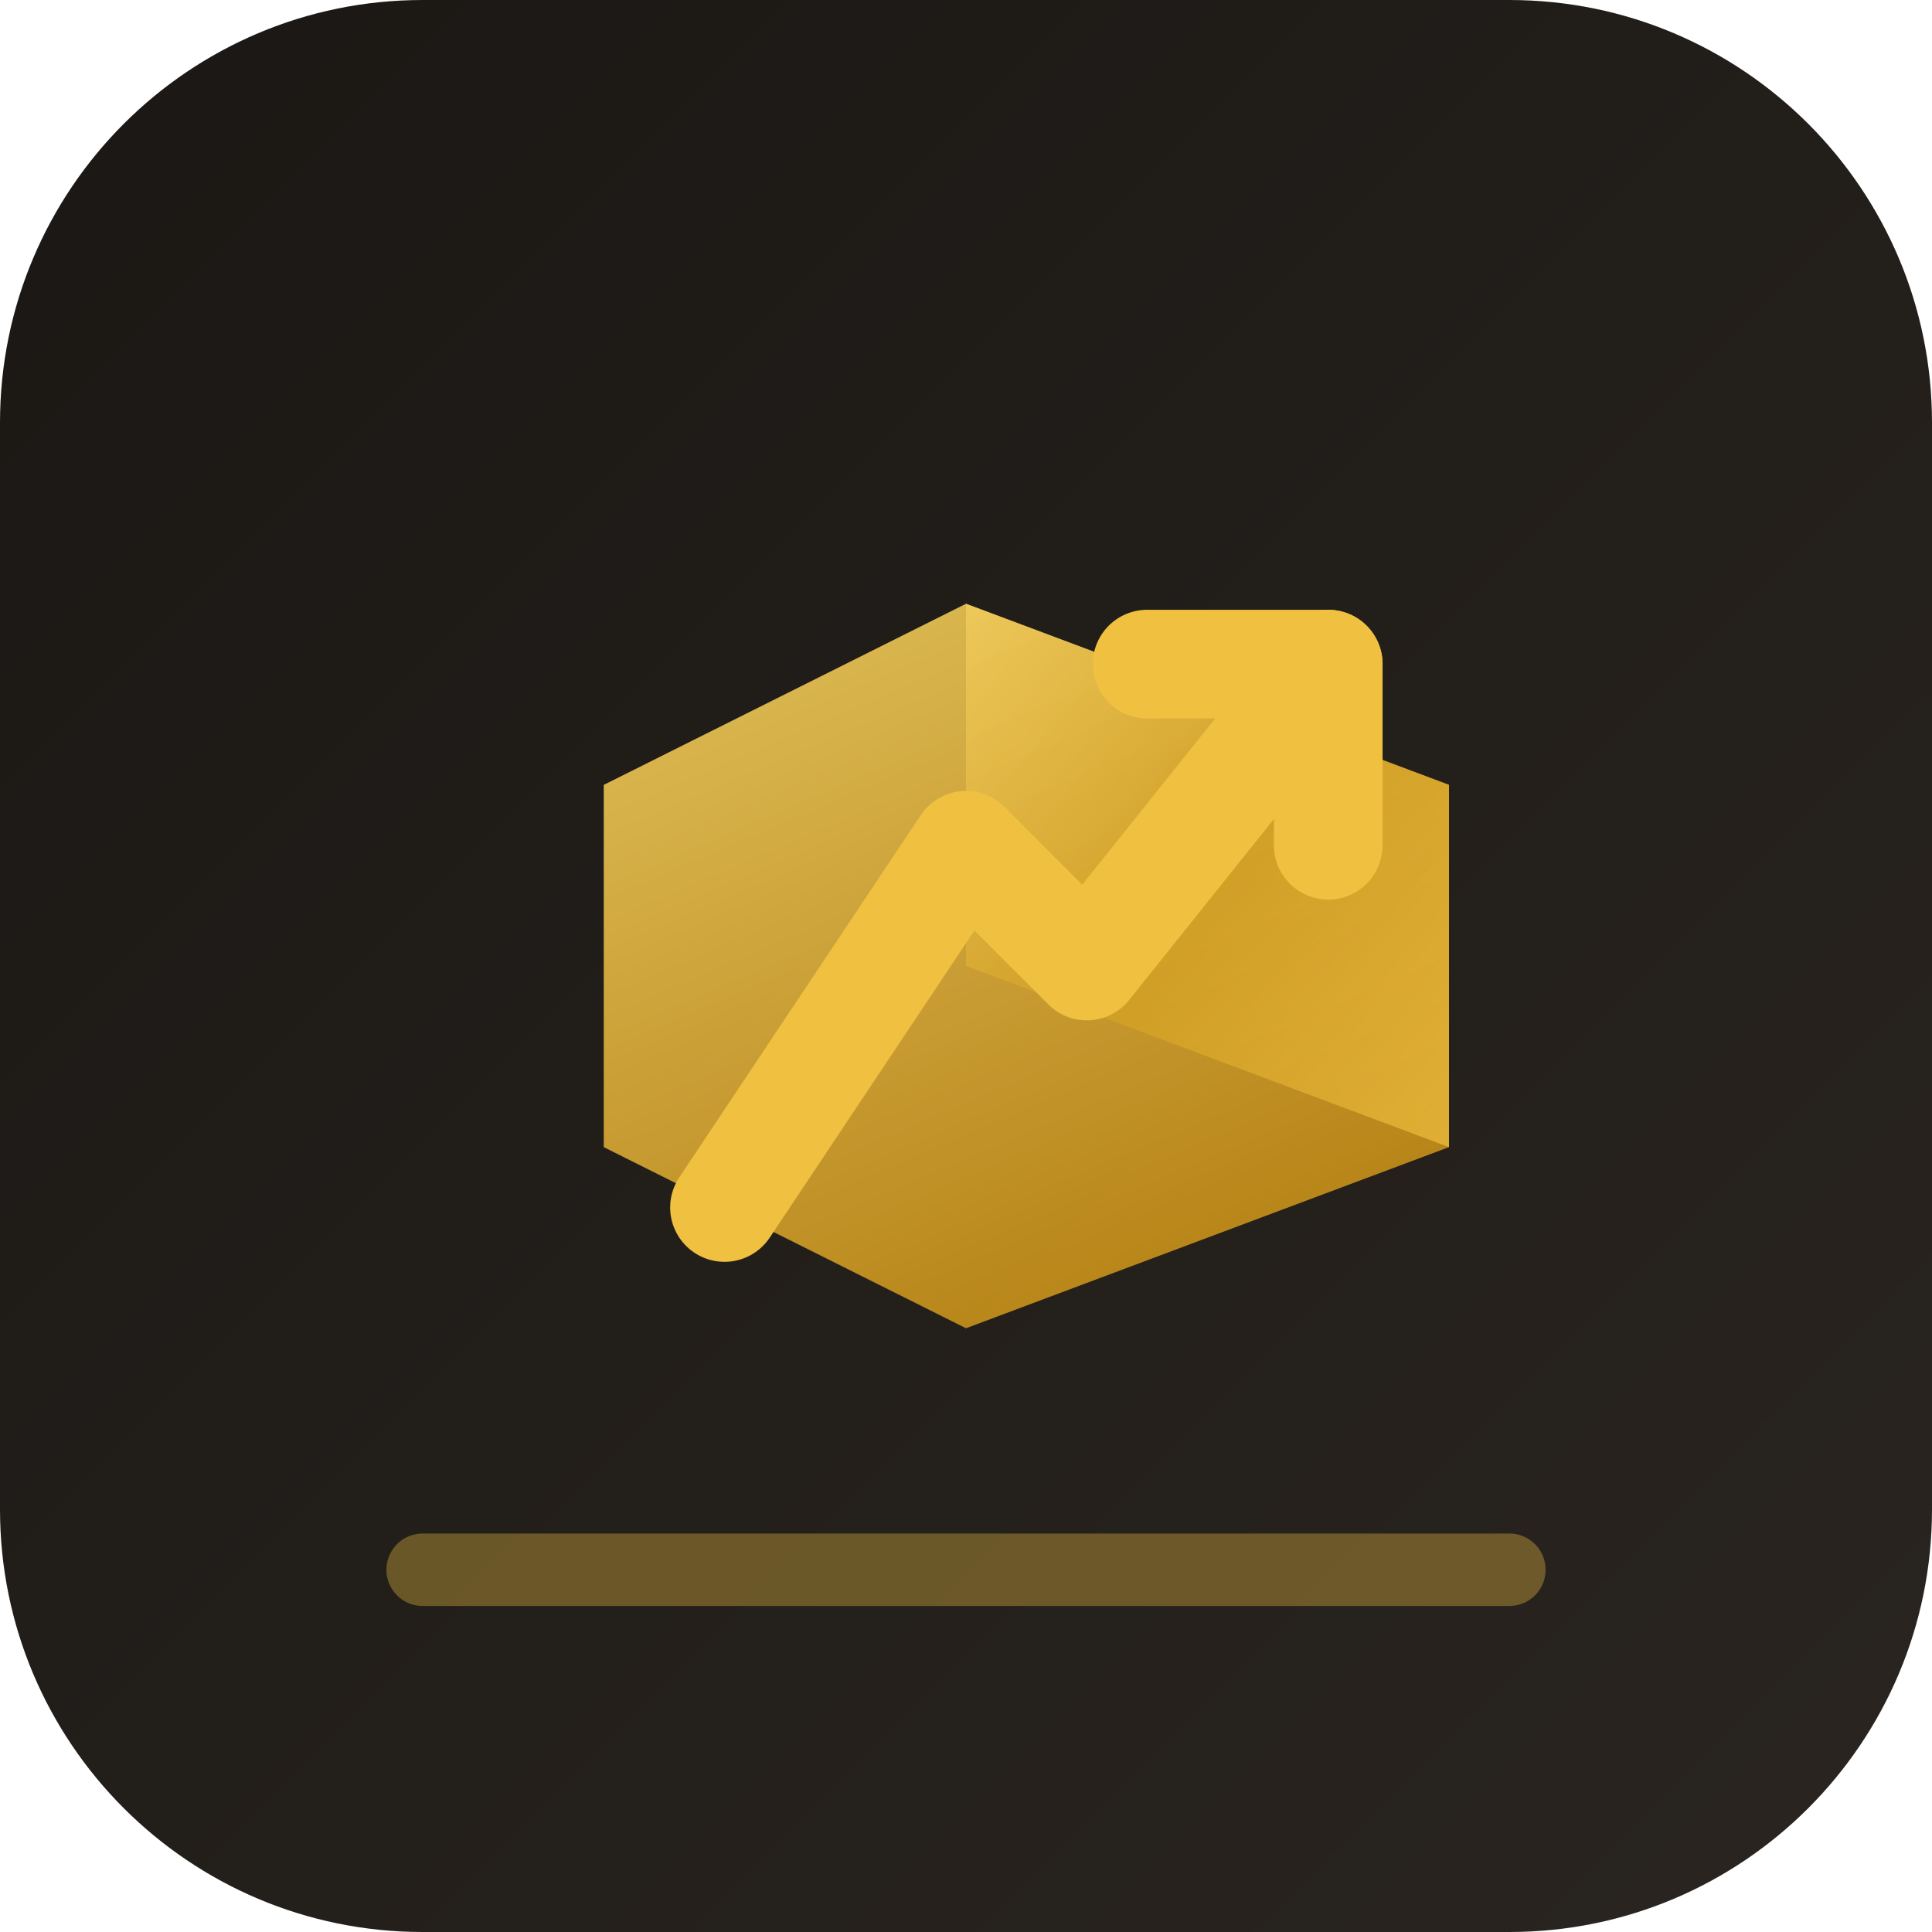
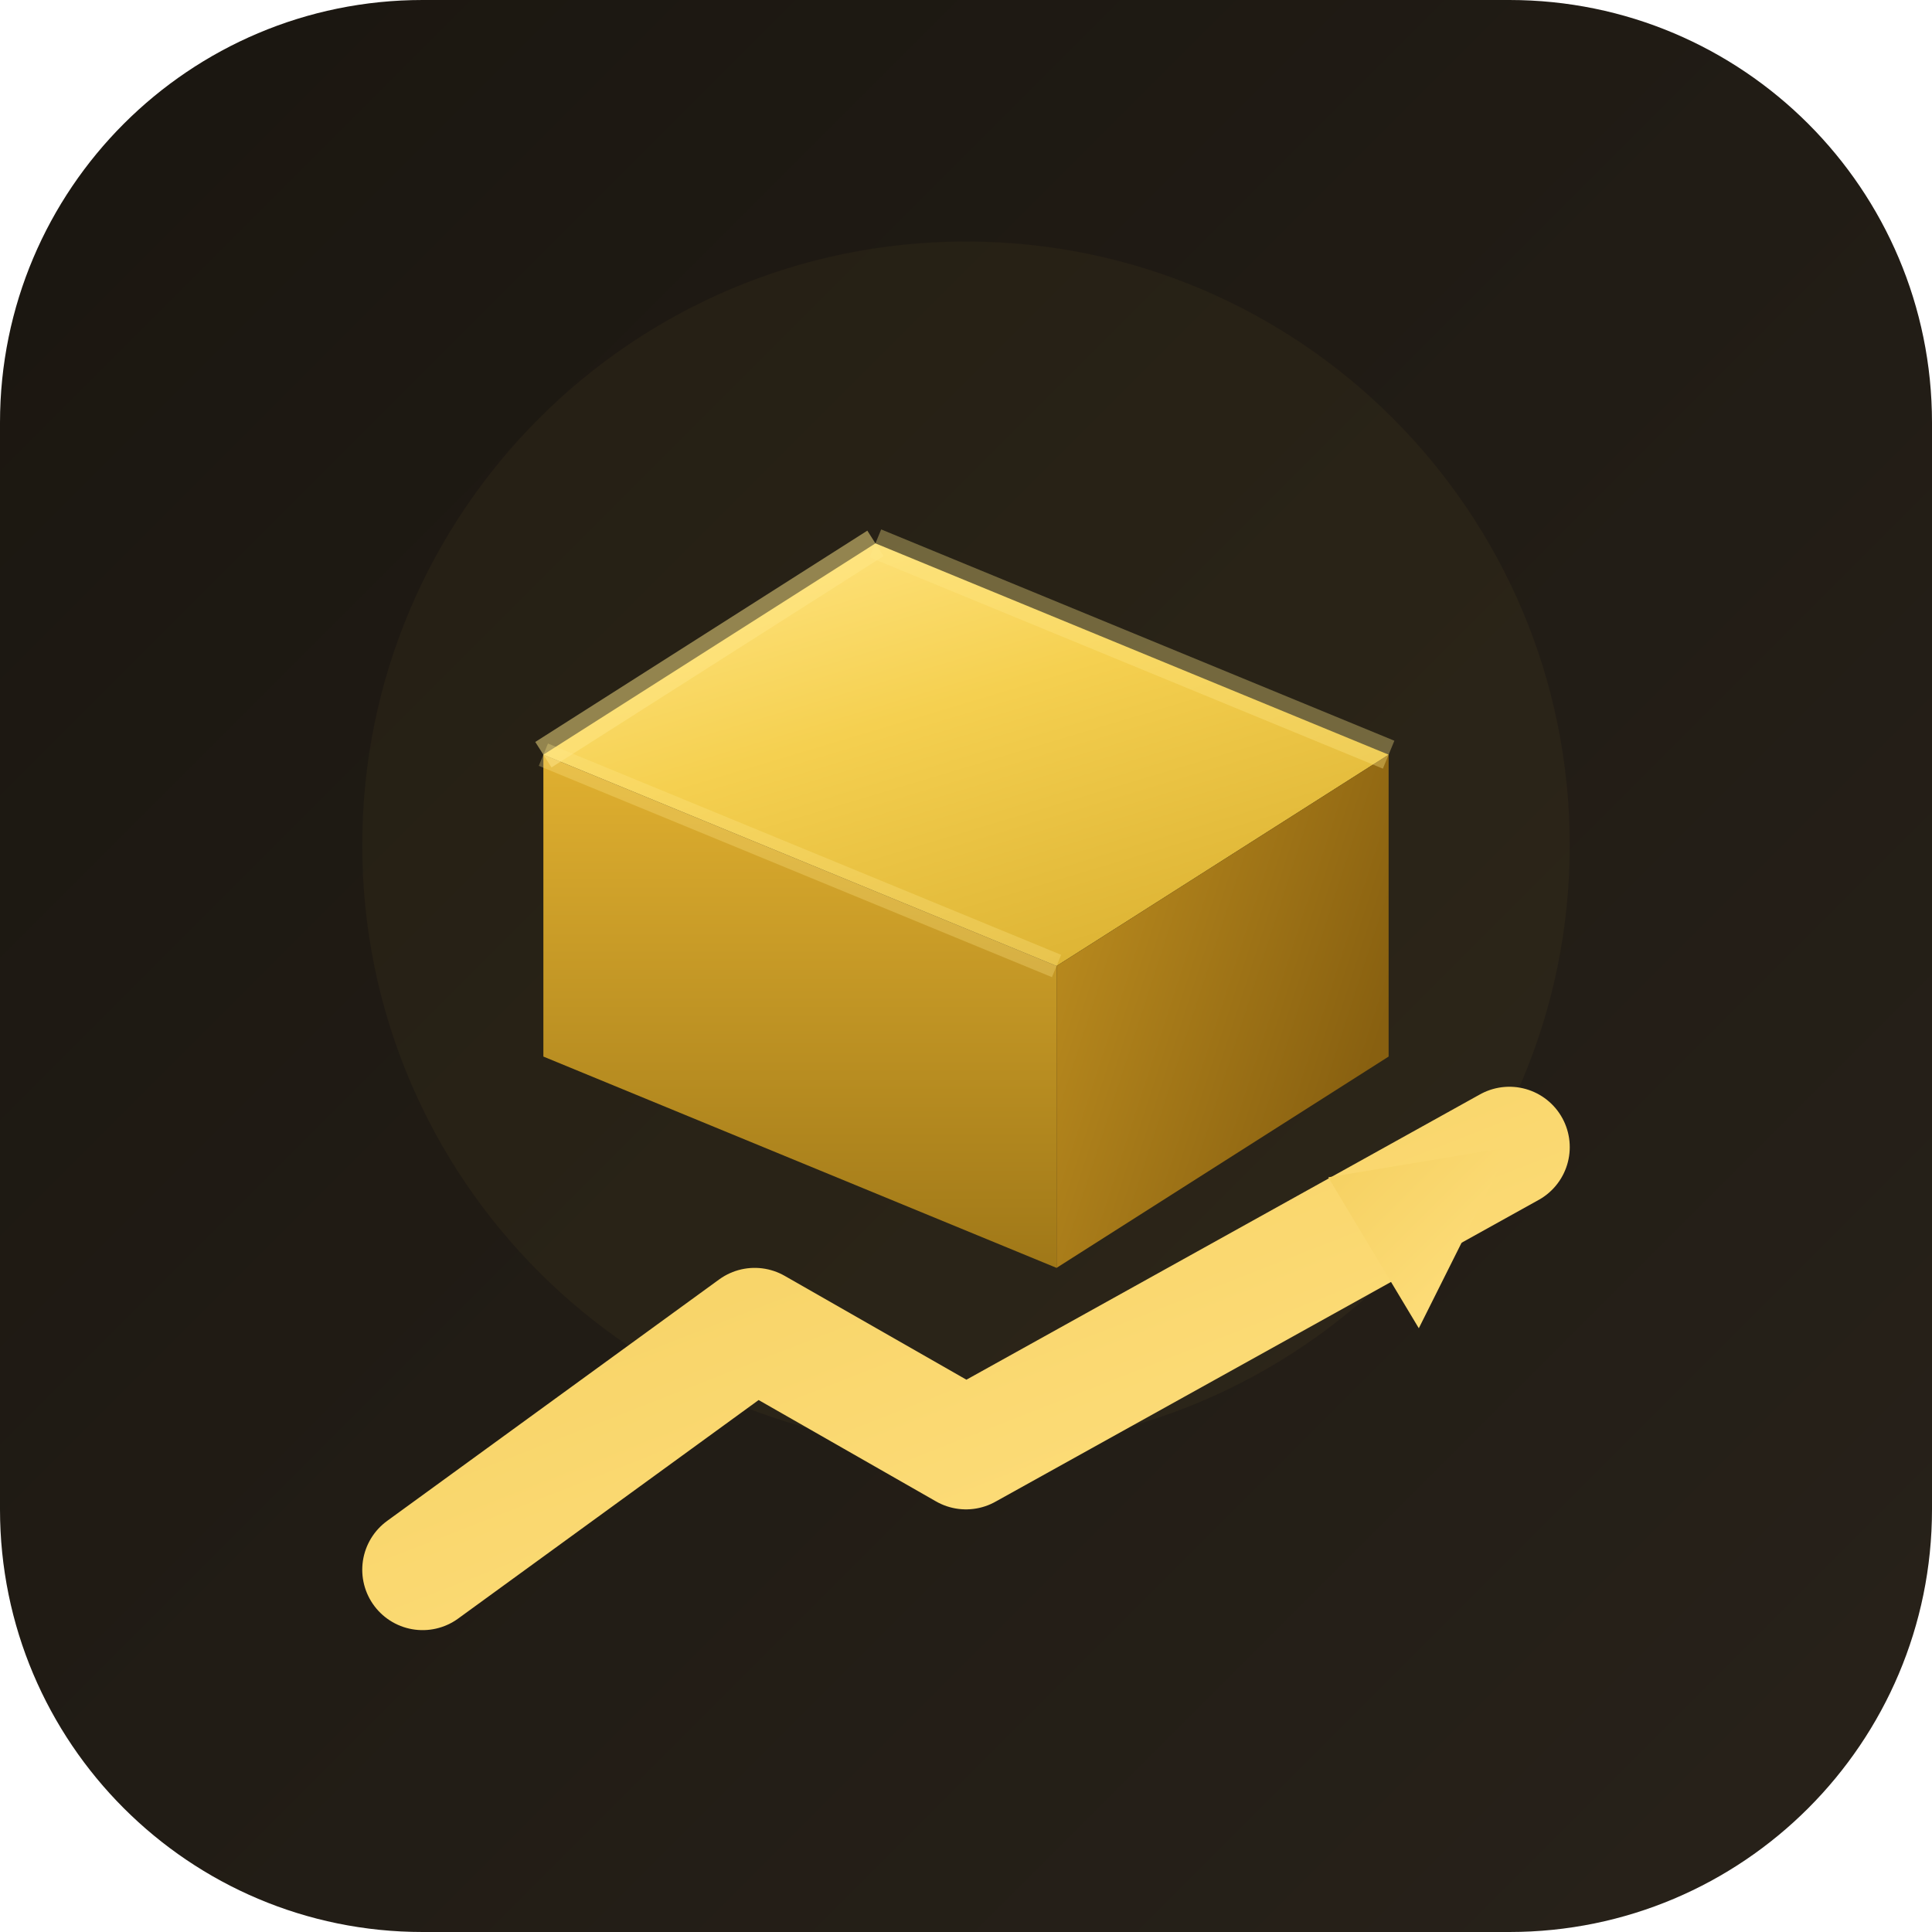
<svg xmlns="http://www.w3.org/2000/svg" viewBox="0 0 32 32">
  <defs>
    <linearGradient id="bg" x1="0" y1="0" x2="1" y2="1">
-       <stop offset="0%" stop-color="#1a1714" />
-       <stop offset="100%" stop-color="#2a2520" />
+       <stop offset="0%" stop-color="#1a1610" />
+       <stop offset="100%" stop-color="#28221a" />
    </linearGradient>
-     <linearGradient id="gold" x1="0" y1="0" x2="1" y2="1">
+     <linearGradient id="topFace" x1="0.2" y1="0" x2="0.8" y2="1">
+       <stop offset="0%" stop-color="#ffe480" />
+       <stop offset="40%" stop-color="#f5d050" />
+       <stop offset="100%" stop-color="#dab030" />
+     </linearGradient>
+     <linearGradient id="frontFace" x1="0" y1="0" x2="0" y2="1">
+       <stop offset="0%" stop-color="#e0b030" />
+       <stop offset="100%" stop-color="#a07818" />
+     </linearGradient>
+     <linearGradient id="sideFace" x1="0" y1="0" x2="1" y2="0.5">
+       <stop offset="0%" stop-color="#c09020" />
+       <stop offset="100%" stop-color="#886010" />
+     </linearGradient>
+     <linearGradient id="glow" x1="0" y1="0" x2="1" y2="1">
      <stop offset="0%" stop-color="#f5d060" />
-       <stop offset="50%" stop-color="#d4a020" />
-       <stop offset="100%" stop-color="#f0c040" />
-     </linearGradient>
-     <linearGradient id="goldBar" x1="0" y1="0" x2="0.5" y2="1">
-       <stop offset="0%" stop-color="#f5d060" />
-       <stop offset="100%" stop-color="#c89018" />
+       <stop offset="100%" stop-color="#ffe080" />
    </linearGradient>
  </defs>
  <rect width="32" height="32" rx="7" fill="url(#bg)" />
-   <path d="M10 13 L16 10 L24 13 L24 19 L16 22 L10 19 Z" fill="url(#goldBar)" opacity="0.9" />
-   <path d="M16 10 L24 13 L24 19 L16 16 Z" fill="url(#gold)" opacity="0.7" />
-   <path d="M12 20 L16 14 L18 16 L22 11" stroke="#f0c040" stroke-width="1.8" fill="none" stroke-linecap="round" stroke-linejoin="round" />
-   <path d="M19 11 L22 11 L22 14" stroke="#f0c040" stroke-width="1.8" fill="none" stroke-linecap="round" stroke-linejoin="round" />
-   <line x1="7" y1="26" x2="25" y2="26" stroke="#f0c040" stroke-width="1.2" stroke-linecap="round" opacity="0.35" />
+   <circle cx="16" cy="14" r="10" fill="#f0c040" opacity="0.04" />
+   <polygon points="9,12.5 14.5,9 23,12.5 17.5,16" fill="url(#topFace)" />
+   <polygon points="9,12.5 17.5,16 17.5,21 9,17.5" fill="url(#frontFace)" />
+   <polygon points="17.5,16 23,12.5 23,17.5 17.5,21" fill="url(#sideFace)" />
+   <line x1="9" y1="12.5" x2="14.5" y2="9" stroke="#ffe888" stroke-width="0.5" opacity="0.5" />
+   <line x1="14.5" y1="9" x2="23" y2="12.5" stroke="#ffe888" stroke-width="0.5" opacity="0.35" />
+   <line x1="9" y1="12.5" x2="17.5" y2="16" stroke="#ffe888" stroke-width="0.4" opacity="0.3" />
+   <path d="M7 26 L12.5 22 L16 24 L25 19" stroke="url(#glow)" stroke-width="2" fill="none" stroke-linecap="round" stroke-linejoin="round" />
+   <polygon points="25,19 22,19.5 23.5,22" fill="url(#glow)" />
</svg>
